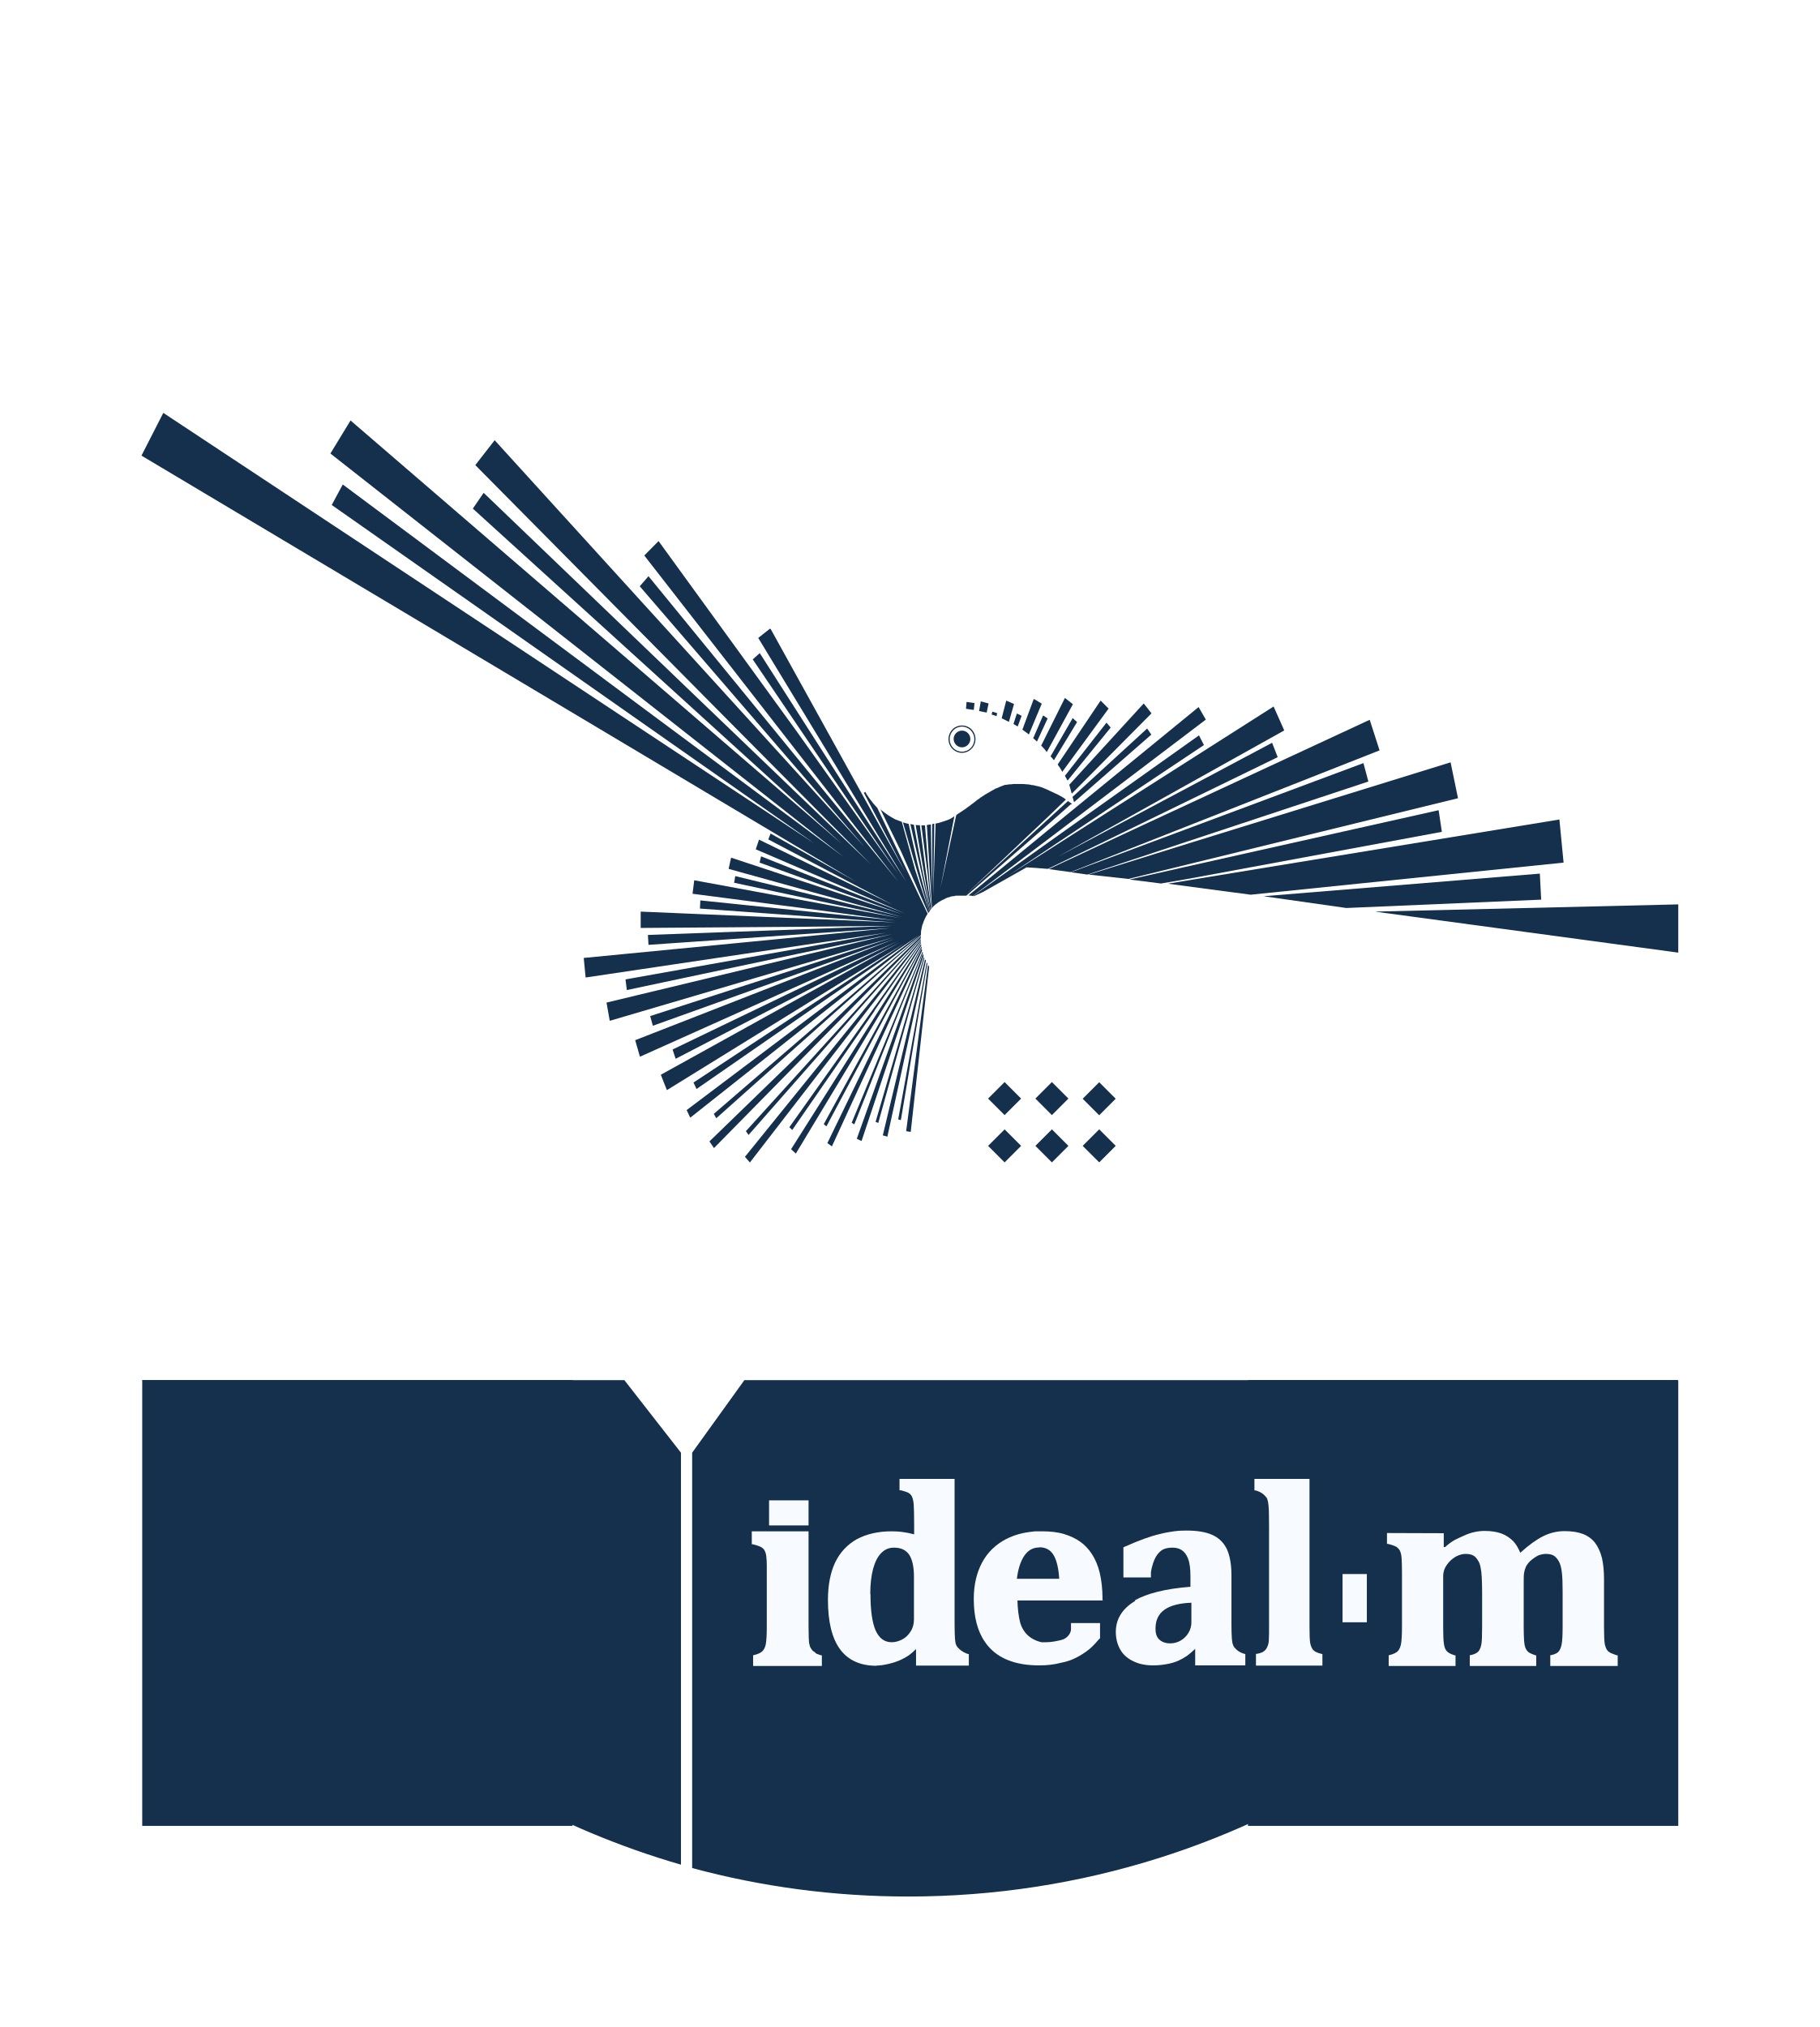
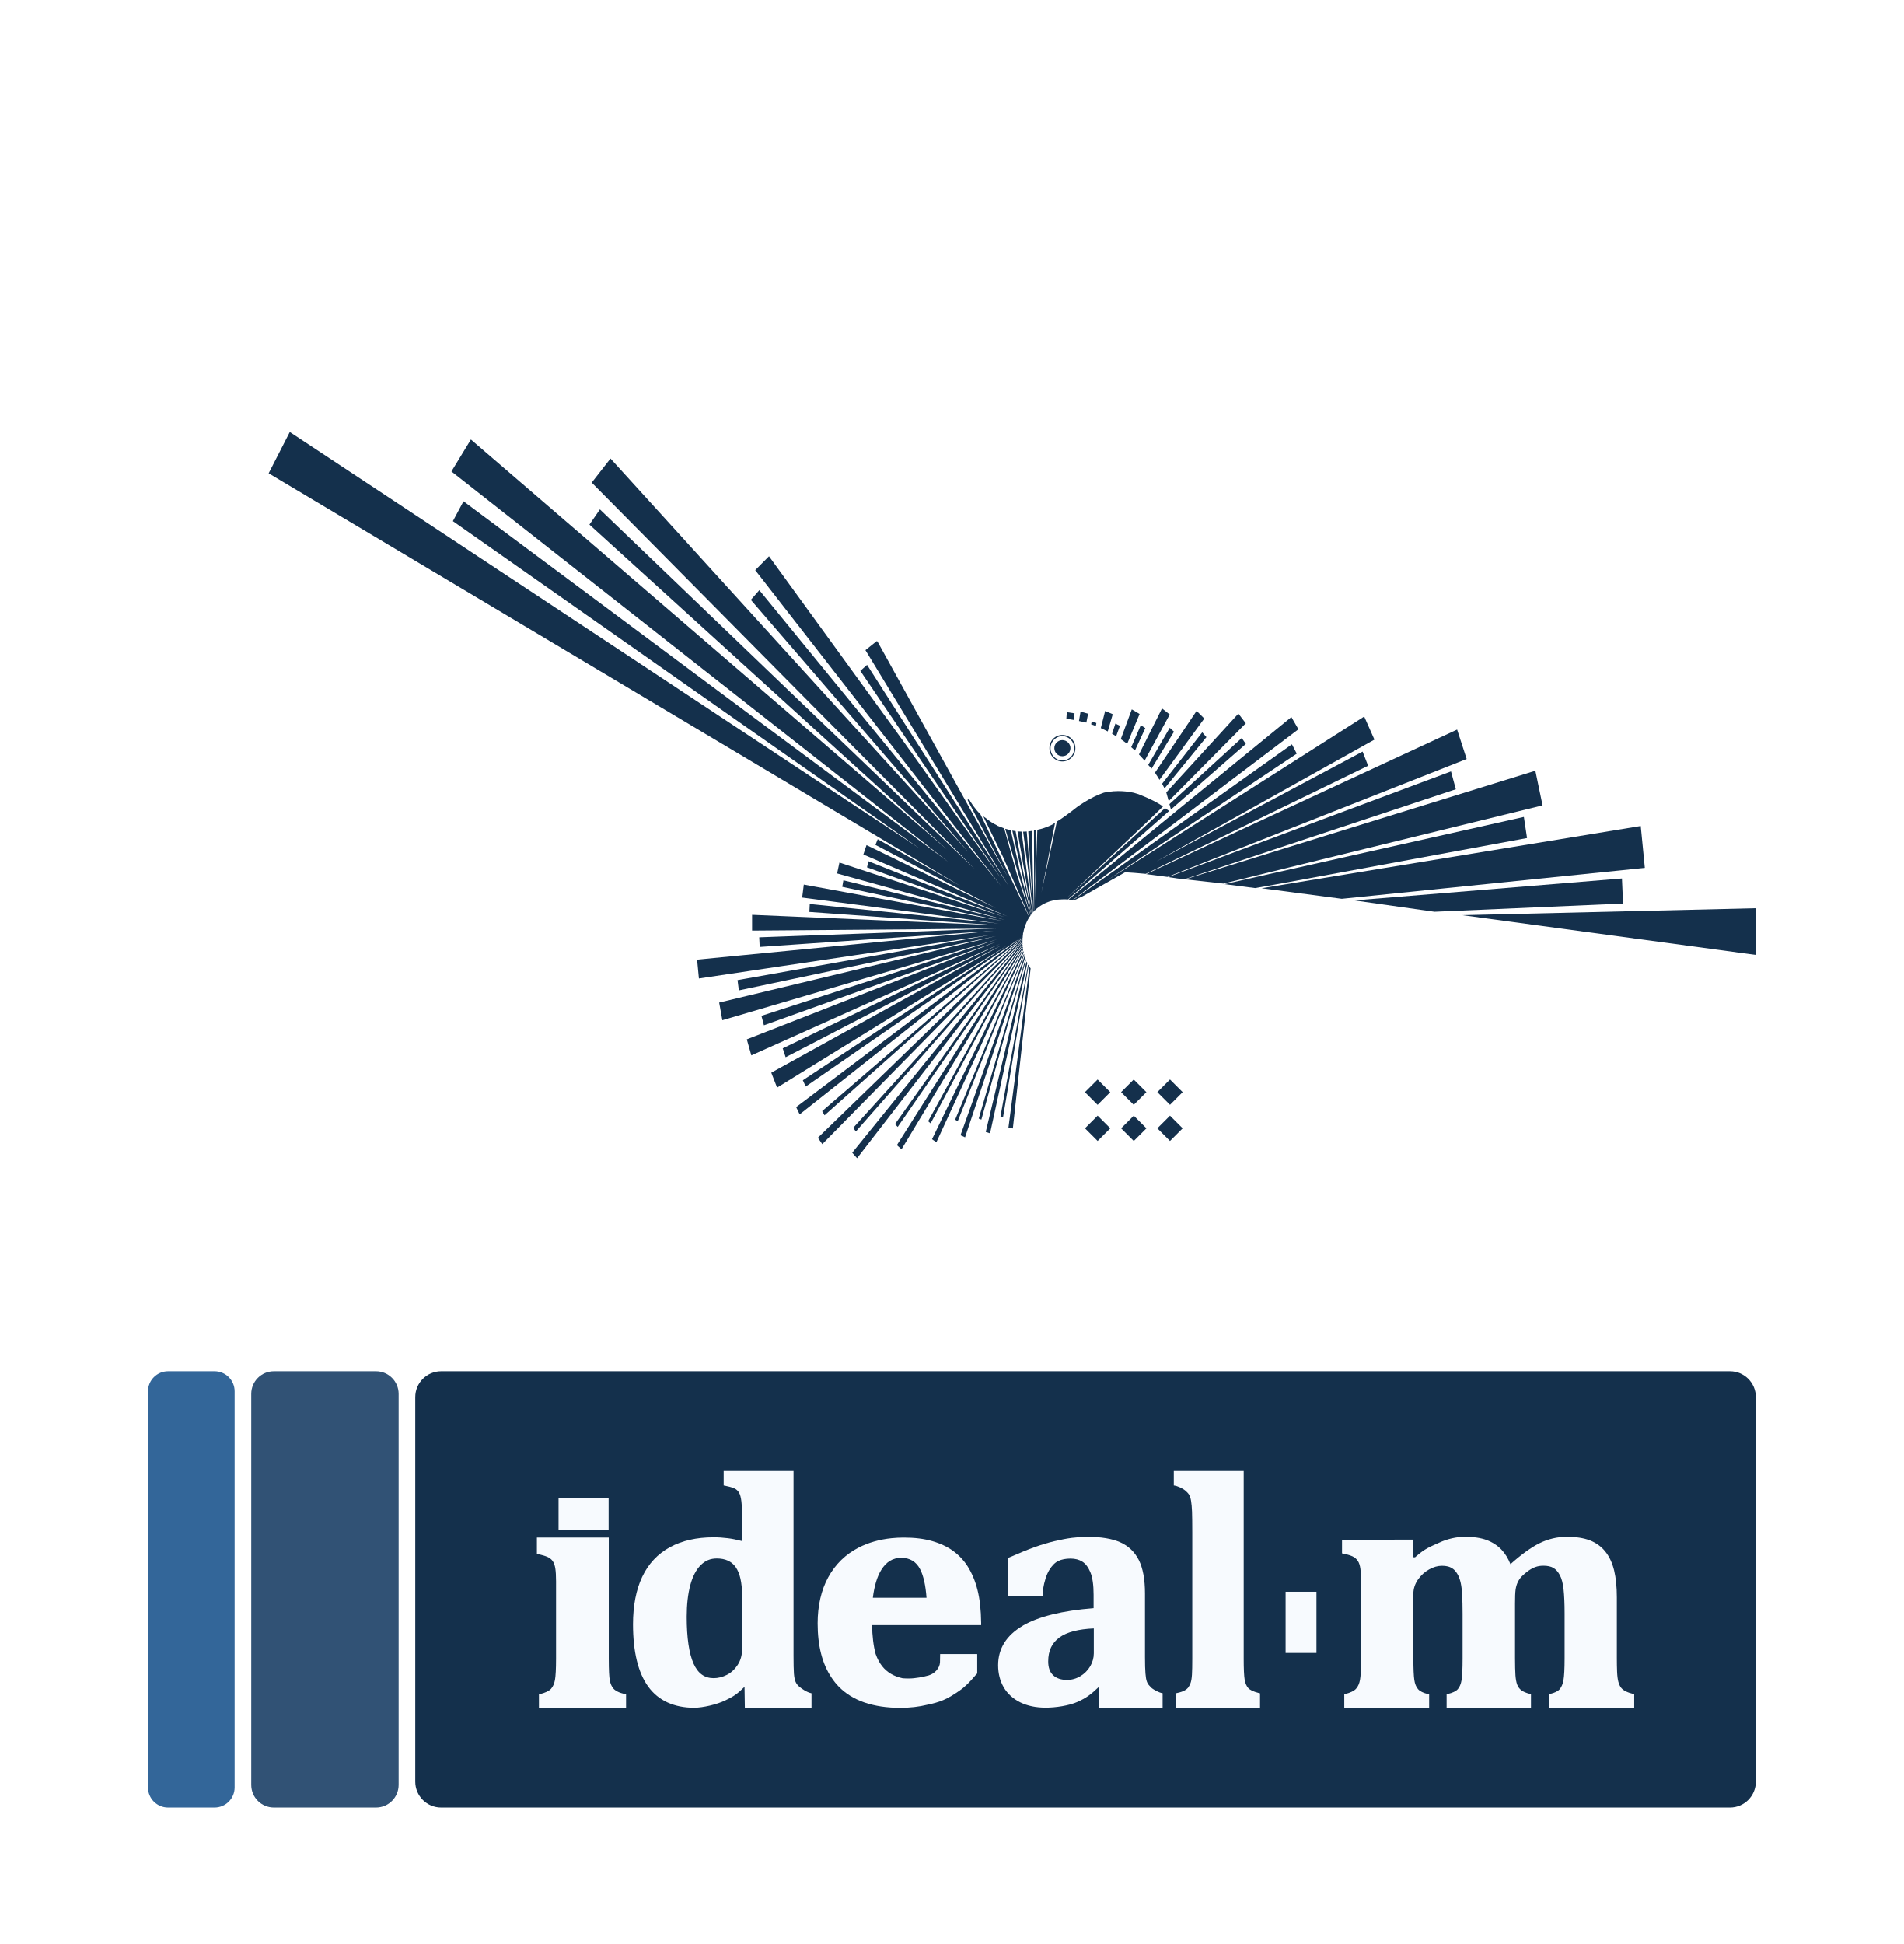
- <svg xmlns="http://www.w3.org/2000/svg" id="Layer_2" data-name="Layer 2" viewBox="4.03 25.26 95.83 106.73">
+ <svg xmlns="http://www.w3.org/2000/svg" id="Layer_2" data-name="Layer 2" viewBox="-41.50 -121.11 533.85 545.01">
  <g id="Layer_1-2" data-name="Layer 1">
+     <rect x="74.94" y="263.32" width="375.91" height="122.33" rx="7.26" ry="7.26" fill="#14304c" />
    <g>
-       <rect x="69.75" y="97.93" width="22.66" height="23.47" fill="#14304c" />
+       <path d="M259.6,80.72l.21-1.85-2.16-.33-.14,1.87c.69.08,1.39.19,2.07.31h.01Z" fill="#14304c" />
+       <polygon points="263.61 78.97 261.49 78.39 261.05 81.02 263.12 81.47 263.61 78.97" fill="#14304c" />
+       <polygon points="270.52 79.12 268.39 78.2 267.17 83.01 269.12 83.95 270.52 79.12" fill="#14304c" />
+       <path d="M274.57,87.43l3.48-8.38-2.19-1.29-3.09,8.36c.61.42,1.21.85,1.78,1.3h.01Z" fill="#14304c" />
+       <path d="M279.45,92.15h.01s7.04-12.95,7.04-12.95l-2.17-1.71-6.46,12.93c.54.56,1.07,1.14,1.57,1.73Z" fill="#14304c" />
+       <path d="M282.87,96.31c.25.39.5.76.74,1.21v.02s12.58-17.21,12.58-17.21l-2.15-2.15-11.68,17.34c.18.29.34.54.5.79Z" fill="#14304c" />
+       <polygon points="286.21 103.48 307.83 81.67 305.75 78.95 285.53 101.06 286.21 103.48" fill="#14304c" />
+       <polygon points="418.57 110.47 333.56 124.41 312.26 127.92 334.74 130.88 419.72 122.21 418.57 110.47" fill="#14304c" />
+       <polygon points="265.93 81.58 264.62 81.19 264.46 81.95 265.79 82.42 265.93 81.58" fill="#14304c" />
+       <path d="M271.47,85.28h.01s1.06-2.91,1.06-2.91l-1.28-.62-.93,2.86c.35.2.73.42,1.14.68Z" fill="#14304c" />
+       <path d="M276.74,89.29h.01s2.9-6.26,2.9-6.26l-1.26-.83-2.69,6.17c.38.32.72.63,1.04.92Z" fill="#14304c" />
+       <path d="M280.47,93.36s.18.19.33.36l.07.08c.2.23.43.47.53.58h.01s6.28-10.35,6.28-10.35l-1.19-1.1-6.04,10.43Z" fill="#14304c" />
+       <polygon points="284.36 98.62 285.04 99.93 296.79 85.55 295.61 84.2 284.36 98.62" fill="#14304c" />
+       <path d="M286.41,104.34c.08.24.14.48.2.69.07.26.14.53.23.79v.02s21-18.37,21-18.37l-1.15-1.67-20.28,18.54Z" fill="#14304c" />
+       <path d="M322.58,83.34l-1.97-3.42-36.1,29.51-26.39,21.64c.39.03.78.08,1.19.14h0s26.34-19.88,26.34-19.88l36.93-27.98Z" fill="#14304c" />
+       <path d="M247.18,135.98c.1-.15.2-.3.3-.45l-3.9-11.69h.04s-.04-.09-.04-.09l-3.49-12.62c-.5-.17-.98-.36-1.56-.59l-.37-.15-.02-.06c-1.23-.59-2.36-1.33-3.34-2.17-.1-.06-.19-.13-.27-.18l-.04-.03c-.1-.07-.19-.13-.28-.19h0s5.56,11.41,5.56,11.41l7.4,16.8Z" fill="#14304c" />
+       <path d="M342.13,93.6l-1.55-3.99-58.03,30.89,61.35-34.25-2.87-6.48-46.29,29.49-25.79,16.44,16.44-11,36.73-24.51-1.36-2.62-36.13,25.69-25.19,17.94s.09.01.14.02c.06,0,.12.02.17.03h0s2.36-1.09,2.36-1.09l11.87-6.72,2.51.16,3.27.28,15.56-7.54,46.82-22.76Z" fill="#14304c" />
+       <path d="M223.67,160.5l-34.63,29.89.67,1.17,55.54-49.48s0-.07,0-.1c0-.02,0-.05,0-.08v-.05l-21.57,18.66Z" fill="#14304c" />
+       <path d="M245.22,142.6v-.04c0-.11,0-.24,0-.38v-.03s-21.76,21.15-21.76,21.15l-35.62,34.55,1.24,1.8,34.94-35.54,21.21-21.52Z" fill="#14304c" />
+       <polygon points="369.76 91.69 367.08 83.43 307.68 110.98 279.94 123.93 279.95 123.93 279.88 123.96 285.86 124.74 309.18 115.57 369.76 91.69" fill="#14304c" />
+       <polygon points="391.04 104.69 389.02 94.98 318.72 116.74 290.8 125.42 301.56 126.61 319.86 122.11 391.04 104.69" fill="#14304c" />
+       <polygon points="386.69 113.85 385.8 107.93 317.16 123.32 301.86 126.77 310.45 127.87 317.63 126.6 386.69 113.85" fill="#14304c" />
+       <path d="M227.39,162.38l-29.64,32.69.74,1.03,46.72-53.12c0-.05,0-.11,0-.16,0-.03,0-.06,0-.1v-.03s-17.81,19.68-17.81,19.68Z" fill="#14304c" />
+       <polygon points="365.37 95.17 306.9 116.98 286.1 124.77 286.11 124.77 286.05 124.79 290.45 125.45 366.72 100.17 365.37 95.17" fill="#14304c" />
+       <path d="M245.26,141.77c0-.07.02-.14.02-.2,0-.02,0-.04,0-.06v-.08s.01-.08.01-.08v-.1s.02,0,.02,0l.02-.15c.02-.15.04-.31.04-.47v-.18s.06-.03.06-.03c0-.02.06-.28.06-.28.02-.1.04-.2.06-.3l.02-.11c.02-.08.04-.16.06-.24l.07-.23s.1-.32.1-.33c.33-1.05.77-2.02,1.33-2.91l-13.65-28.72c-.3-.31-.64-.69-.98-1.09-.08-.09-.15-.18-.22-.27-.88-1.07-1.63-2.17-2.06-3.01l-.42.22,11.28,21.61-14.32-25.84-22.2-40.17-.2-.14-3.19,2.54,40.23,66.26-16.07-25.08-23.7-37.05-1.89,1.68,24.55,36.25,14.94,21.99-27.39-38.44-37.71-51.93-3.86,3.9,68.89,88.49-28.86-35.34-38.88-47.54-2.38,2.72,39.92,46.29,21.14,24.5-40.79-44.84L129.69,7.44l-5.27,6.75,61.96,62.57,45.45,45.79L126.72,21.7l-2.94,4.26,100.21,91.07-54.24-46.74L90.54,2.1l-5.46,8.96,81.62,64.15,57.65,45.3-55.69-41.37L88.47,19.42l-2.98,5.57,81.49,57.2,49.51,34.68-76.4-50.54L39.76,0l-5.93,11.58,167.07,99.67,26.86,16-23.15-13.07-.63,1.59,33.79,17.73-36.29-17.67-.89,2.63,24.58,10.55,15.82,6.78-14.99-5.91-23.98-9.53-.41,1.71,24.13,8.71,14.45,5.25-17.88-5.94-28.43-9.36-.65,3.05,47.06,13.02-17.34-4.28-27.96-6.82-.32,1.83,28.11,6.02,16.87,3.58-21.64-3.96-34.12-6.27-.46,3.64,34.37,4.5,20.74,2.78-19.49-2.03-33.49-3.45-.11,2.23,33.52,2.4,19.66,1.36-69.24-2.95v4.42s42.72-.33,42.72-.33l25.74-.27-24.31.94-42.15,1.54.13,2.7,65.64-4.52-30.61,2.96-52.58,5.12.51,5.28,81.71-12.18-24.39,4.36-46.49,8.28.37,2.88,46.26-9.77,25.86-5.44-27.63,6.62-50.01,12,.89,4.95,49.58-14.57,27.43-8.07-22.8,7.41-43.25,14,.7,2.65,42.82-15.35,22.82-8.24-24.36,9.53-46.08,18,1.27,4.5,69.78-31.28-20.69,9.93-40.29,19.37.82,2.5,39.87-20.67,20.93-10.87-64.83,35.87,1.63,4.18,41.73-25.76,22.71-14.03-19.81,13.04-37.41,24.69.81,1.76,37.04-25.62,23.44-16.19-24.3,18.27-38.87,29.3.99,2.04,38.41-30.4,24.12-19.12Z" fill="#14304c" />
+       <path d="M245.22,143.42c0-.09,0-.19-.03-.3l-17.73,21.86-29.99,37.07,1.36,1.54,46.41-60.04v-.13Z" fill="#14304c" />
+       <path d="M244.35,122.57h.04s0-.04,0-.04l-.02.02-2.44-10.9c-.55-.12-1.1-.27-1.56-.4h0l3.37,11.56,3.75,12.71c.06-.08.12-.17.18-.25l-3.28-12.53-.04-.17Z" fill="#14304c" />
+       <path d="M247.18,149.96l-1.78,13.54-4.13,31.56,1.24.19,3.48-31.65,1.5-13.22c-.07-.1-.14-.2-.22-.33l-.08-.09Z" fill="#14304c" />
+       <path d="M246.58,148.86l-.07-.14c-.05-.09-.09-.18-.16-.27l-3.68,15.18-7.76,32.6,1.21.38,7.18-32.83,3.28-14.92Z" fill="#14304c" />
+       <path d="M246.95,149.55s-.04-.07-.06-.1c-.03-.04-.05-.09-.11-.13l-2.38,12.97-5.36,29.61.72.19,4.99-29.73,2.19-12.82Z" fill="#14304c" />
+       <path d="M247.91,111.83c-.36.06-.73.11-1.08.16l1.39,22.6c.07-.08.14-.16.22-.24l-.32-9.96-.21-12.56Z" fill="#14304c" />
+       <path d="M286.32,106.24l-1.16-.78-27.83,25.47,22.73-21.52,4.54-4.39c-.18-.14-.33-.25-.48-.36-.35-.24-.74-.48-1.22-.74-.01,0-.03-.02-.05-.03l-.03-.02c-.22-.12-.43-.23-.65-.35-.11-.06-.22-.11-.34-.17-.32-.16-.6-.3-.87-.42l-.19-.09h0s0,0,0,0c-.36-.17-.72-.33-1.09-.49l-1.84-.76h0s-.1-.04-.1-.04c-.27-.08-.57-.18-.9-.27l-.22-.07h0s-.15-.05-.15-.05c-.33-.07-.6-.12-.84-.16l-.25-.05c-.37-.06-.72-.11-1.07-.14l-.26-.03c-.61-.06-1.24-.09-1.88-.09h-.16s-.13,0-.13,0c-.33,0-.64.02-.98.04h-.23s-.07.02-.07.02c-.35.03-.72.07-1.12.13l-.24.03h-.08c-.37.07-.67.12-.96.18l-.1.02-.08.02-.28.1c-.69.25-1.4.54-2.09.87l-.16.07-.24.12c-.32.16-.66.33-1.04.54l-.22.12-.18.1c-.33.19-.67.38-1,.59l-.18.11-.23.14c-.3.19-.59.37-.87.56l-.21.14-.2.14c-.22.15-.44.3-.65.45-.48.39-.94.74-1.38,1.08-.33.25-.65.49-.98.73,0,0-.69.51-.82.6l-.3.21c-.25.18-.5.36-.76.54-.5.34-.93.62-1.35.87l-.04.18h-.03s-4.28,19.74-4.28,19.74l3.84-19.64c-.19.18-.41.35-.7.52l-.16.09c-.14.08-.29.15-.49.24-.18.08-.35.15-.52.22-.19.08-.37.15-.55.22-.2.08-.4.15-.6.22-.2.07-.4.13-.59.19-.12.04-.24.07-.36.1-.33.09-.63.16-.96.23-.02,0-.04,0-.07.02l-.68,20.02.31-19.96-.23.06c-.11.03-.22.05-.34.08l.05,22.57c.49-.5,1.04-.96,1.65-1.38l.14-.09c.33-.22.7-.43,1.09-.63l.1-.05c.23-.11.48-.21.66-.29h.02s.12-.05.12-.05l.04-.02.51-.19.21-.06c.22-.07.44-.12.64-.17l.1-.03.05-.02.07-.02c.07-.02.14-.03.21-.04l.39-.07c.22-.04.44-.07.66-.1.02,0,.04,0,.06,0h.05s.03-.01.03-.01h.09c.06-.01.12-.02.18-.02h.25s.37-.03.37-.03c.19-.01.38-.02.58-.02.03,0,.06,0,.1,0,.02,0,.05,0,.07,0,.03,0,.06,0,.09,0,.03,0,.06,0,.09,0,.02,0,.04,0,.08,0,.02,0,.04,0,.07,0,.19,0,.37.01.56.03h.16s20.37-17.75,20.37-17.75l8-7.05Z" fill="#14304c" />
+       <path d="M244.96,112.05c-.34,0-.67-.03-1.04-.06h-.1s4.01,23.07,4.01,23.07c.06-.08.12-.16.19-.23l.04-.04-1.6-11.12-1.5-11.62Z" fill="#14304c" />
+       <path d="M245.63,112.06h-.24s1.71,13.06,1.71,13.06l1,9.62s.08-.09.1-.12l-1.8-22.61c-.26.02-.51.03-.76.04Z" fill="#14304c" />
+       <path d="M243.27,111.89c-.12-.02-.24-.04-.35-.05h-.06c-.17-.04-.34-.06-.51-.09l2.96,12.91,2.38,10.58c.04-.06.09-.12.14-.18l-2.17-10.5-2.38-12.67Z" fill="#14304c" />
+       <path d="M245.39,145.2s-.01-.1-.02-.15c0-.04,0-.08-.04-.12l-9.4,16.98-17.18,31.31.7.6,16.88-31.66,9.06-16.96Z" fill="#14304c" />
+       <path d="M245.54,145.94v-.03c-.04-.13-.07-.26-.11-.4l-8.93,18.39-16.66,34.37,1.23.85,16.04-34.86,8.44-18.32Z" fill="#14304c" />
+       <path d="M246.16,148.2l.04-.15-.02-.04c-.04-.09-.07-.17-.13-.26l-4.27,14.49-8.84,30.24.74.29,8.45-30.38,4.02-14.19Z" fill="#14304c" />
+       <path d="M232.56,162.47l12.69-18.4c0-.05,0-.11,0-.19,0-.04,0-.09-.03-.15l-13.07,18.36-22.69,31.94.76.79,22.35-32.35Z" fill="#14304c" />
+       <path d="M245.32,144.66v-.12c-.03-.09-.04-.18-.07-.27l-12.73,20.04-22.53,35.61,1.3,1.17,21.81-36.2,12.22-20.23Z" fill="#14304c" />
+       <path d="M245.71,146.6s-.03-.09-.03-.11c-.02-.05-.03-.1-.07-.15l-6.57,15.76-12.71,30.69.72.44,12.34-30.98,6.32-15.65Z" fill="#14304c" />
+       <path d="M245.95,147.4c-.03-.08-.05-.15-.08-.24l-.02-.06-.07-.15-5.97,16.71-11.98,33.49,1.28.59,11.28-33.79,5.54-16.55Z" fill="#14304c" />
+       <polygon points="413.3 125.18 338.25 131.33 360.73 134.51 413.61 132.21 413.3 125.18" fill="#14304c" />
+       <polygon points="450.85 133.52 368.55 135.47 450.86 146.61 450.85 133.52" fill="#14304c" />
+       <path d="M256.4,92.38c1.98,0,3.64-1.63,3.64-3.72s-1.59-3.72-3.64-3.72-3.64,1.63-3.64,3.72,1.63,3.72,3.64,3.72ZM256.4,85.28c1.83,0,3.33,1.52,3.33,3.41s-1.48,3.41-3.33,3.41-3.33-1.52-3.33-3.41,1.48-3.41,3.33-3.41Z" fill="#14304c" />
+       <path d="M256.4,90.91c1.24,0,2.26-1.02,2.26-2.26s-1.02-2.26-2.26-2.26-2.26,1.02-2.26,2.26,1.02,2.26,2.26,2.26Z" fill="#14304c" />
+     </g>
+     <g>
+       <rect x="318.99" y="325.14" width="8.65" height="17.15" fill="#f7fafe" />
+       <path d="M334.81,310.56v3.82l.3.06c1.49.3,2.53.65,3.12,1.04.56.38.99.87,1.27,1.48.29.62.47,1.48.54,2.53.07,1.09.12,2.8.12,5.1v19.21c0,2.92-.11,4.97-.31,6.05-.19,1.04-.56,1.88-1.11,2.48-.54.6-1.55,1.09-3.02,1.48l-.28.08v3.77h23.8v-3.77l-.29-.06c-1.36-.32-2.31-.79-2.83-1.4-.53-.61-.88-1.47-1.04-2.57-.17-1.15-.26-3.19-.26-6.1v-18.1c0-1.37.43-2.68,1.25-3.89.84-1.22,1.9-2.19,3.14-2.88,1.23-.68,2.43-1.03,3.55-1.03.85,0,1.56.11,2.11.3.54.2,1.02.48,1.41.86.39.38.75.87,1.07,1.48.32.62.57,1.36.75,2.2.19.85.32,1.99.4,3.37.07,1.42.12,3.17.12,5.2v12.53c0,2.95-.1,5.02-.29,6.13-.18,1.06-.53,1.9-1.04,2.5-.51.59-1.47,1.05-2.86,1.37l-.29.06v3.77h23.65v-3.77l-.28-.08c-1.13-.3-1.97-.65-2.48-1.07-.5-.41-.88-.92-1.11-1.55-.24-.64-.4-1.52-.48-2.6-.07-1.11-.12-2.73-.12-4.84v-15.25c0-1.81.05-3.13.16-3.92.11-.77.31-1.47.6-2.08.29-.61.67-1.17,1.16-1.67.49-.5,1.1-1.02,1.8-1.52.68-.48,1.37-.86,2.05-1.09.67-.24,1.4-.35,2.19-.35,1.15,0,2.08.2,2.78.6.69.4,1.3,1.07,1.81,2.01.52.94.87,2.29,1.06,3.99.19,1.73.29,4.01.29,6.82v12.53c0,2.92-.11,4.98-.31,6.11-.19,1.08-.55,1.93-1.04,2.53-.49.59-1.42,1.05-2.79,1.37l-.29.06v3.77h23.95v-3.77l-.29-.08c-.83-.2-1.55-.46-2.14-.76-.55-.28-.99-.63-1.29-1.03-.31-.41-.55-.96-.73-1.62-.18-.69-.3-1.62-.35-2.79-.05-1.19-.07-2.48-.07-3.83v-17.07c0-2.88-.26-5.41-.75-7.48-.51-2.1-1.33-3.89-2.46-5.3-1.13-1.42-2.58-2.48-4.32-3.16-1.72-.67-3.9-1.01-6.52-1.01s-5.22.61-7.65,1.81c-2.31,1.15-5.05,3.12-8.13,5.87-.66-1.65-1.51-3.02-2.53-4.09-1.13-1.17-2.51-2.07-4.13-2.68-1.61-.6-3.64-.91-6.05-.91s-4.96.56-7.33,1.67c-2.32,1.08-3.82,1.48-6.71,4.08h-.5l.03-4.96" fill="#f7fafe" />
      <g>
-         <path d="M55.31,62.64l.04-.36-.42-.06-.03.36c.13.02.27.04.4.06h0Z" fill="#14304c" />
-         <polygon points="56.09 62.3 55.68 62.19 55.59 62.7 55.99 62.78 56.09 62.3" fill="#14304c" />
-         <polygon points="57.43 62.33 57.02 62.15 56.78 63.08 57.16 63.27 57.43 62.33" fill="#14304c" />
-         <path d="M58.21,63.94l.68-1.63-.42-.25-.6,1.62c.12.08.23.17.34.25h0Z" fill="#14304c" />
-         <path d="M59.16,64.85h0s1.37-2.51,1.37-2.51l-.42-.33-1.25,2.51c.11.11.21.22.3.34Z" fill="#14304c" />
-         <path d="M59.83,65.66c.05.08.1.15.14.24h0s2.44-3.33,2.44-3.33l-.42-.42-2.26,3.36c.03.06.07.11.1.15Z" fill="#14304c" />
-         <polygon points="60.47 67.05 64.67 62.82 64.26 62.3 60.34 66.58 60.47 67.05" fill="#14304c" />
-         <polygon points="86.15 68.41 69.66 71.11 65.53 71.79 69.89 72.37 86.37 70.68 86.15 68.41" fill="#14304c" />
-         <polygon points="56.54 62.81 56.29 62.73 56.25 62.88 56.51 62.97 56.54 62.81" fill="#14304c" />
-         <path d="M57.62,63.52h0s.21-.57.21-.57l-.25-.12-.18.55c.07.04.14.08.22.13Z" fill="#14304c" />
-         <path d="M58.64,64.3h0s.56-1.21.56-1.21l-.24-.16-.52,1.2c.07.06.14.12.2.18Z" fill="#14304c" />
-         <path d="M59.36,65.09s.03.04.06.07h.01c.04.06.08.11.1.13h0s1.22-2.01,1.22-2.01l-.23-.21-1.17,2.02Z" fill="#14304c" />
-         <polygon points="60.11 66.11 60.25 66.36 62.52 63.57 62.3 63.31 60.11 66.11" fill="#14304c" />
-         <path d="M60.51,67.22s.03.09.04.13c.01.05.03.1.04.15h0s4.07-3.56,4.07-3.56l-.22-.32-3.93,3.6Z" fill="#14304c" />
-         <path d="M67.53,63.15l-.38-.66-7,5.72-5.12,4.2c.08,0,.15.01.23.03h0s5.11-3.86,5.11-3.86l7.16-5.43Z" fill="#14304c" />
-         <path d="M52.9,73.36s.04-.06.06-.09l-.76-2.27h0s0-.02,0-.02l-.68-2.45c-.1-.03-.19-.07-.3-.11l-.07-.03h0c-.24-.13-.46-.27-.65-.43-.02-.01-.04-.02-.05-.04h0s-.04-.03-.05-.04h0s1.08,2.21,1.08,2.21l1.44,3.26Z" fill="#14304c" />
-         <path d="M71.32,65.14l-.3-.77-11.26,5.99,11.9-6.64-.56-1.26-8.98,5.72-5,3.19,3.19-2.13,7.12-4.75-.26-.51-7.01,4.98-4.89,3.48s.02,0,.03,0c.01,0,.02,0,.03,0h0s.46-.21.46-.21l2.3-1.3.49.03.63.05,3.02-1.46,9.08-4.42Z" fill="#14304c" />
-         <path d="M48.34,78.11l-6.72,5.8.13.23,10.77-9.6s0-.01,0-.02c0,0,0,0,0-.02h0s-4.18,3.61-4.18,3.61Z" fill="#14304c" />
-         <path d="M52.52,74.64h0s0-.05,0-.08h0s-4.22,4.1-4.22,4.1l-6.91,6.7.24.35,6.78-6.89,4.11-4.17Z" fill="#14304c" />
-         <polygon points="76.68 64.77 76.16 63.16 64.64 68.51 59.26 71.02 59.26 71.02 59.24 71.02 60.41 71.18 64.93 69.4 76.68 64.77" fill="#14304c" />
-         <polygon points="80.81 67.29 80.42 65.4 66.78 69.62 61.36 71.31 63.45 71.54 67 70.67 80.81 67.29" fill="#14304c" />
-         <polygon points="79.96 69.06 79.79 67.92 66.48 70.9 63.51 71.57 65.17 71.78 66.57 71.54 79.96 69.06" fill="#14304c" />
-         <path d="M49.06,78.48l-5.75,6.34.14.2,9.06-10.3s0-.02,0-.03c0,0,0-.01,0-.02h0s-3.45,3.81-3.45,3.81Z" fill="#14304c" />
-         <polygon points="75.83 65.44 64.49 69.67 60.45 71.18 60.45 71.18 60.44 71.19 61.3 71.31 76.09 66.41 75.83 65.44" fill="#14304c" />
-         <path d="M52.53,74.48s0-.03,0-.04c0,0,0,0,0-.01h0v-.05s0,0,0,0v-.03s.01-.06.01-.09v-.04s.01,0,.01,0c0,0,.01-.05.01-.05,0-.02,0-.04.01-.06v-.02s.01-.03.02-.05v-.05s.03-.06.03-.06c.06-.2.15-.39.26-.56l-2.65-5.57c-.06-.06-.12-.13-.19-.21-.01-.02-.03-.03-.04-.05-.17-.21-.32-.42-.4-.58l-.08.04,2.19,4.19-2.78-5.01-4.31-7.79-.04-.03-.62.49,7.8,12.85-3.12-4.86-4.6-7.19-.37.33,4.76,7.03,2.9,4.27-5.31-7.46-7.31-10.07-.75.76,13.36,17.16-5.6-6.85-7.54-9.22-.46.53,7.74,8.98,4.1,4.75-7.91-8.7-11.57-12.72-1.02,1.31,12.02,12.14,8.81,8.88-20.39-19.56-.57.83,19.44,17.66-10.52-9.07-15.36-13.23-1.06,1.74,15.83,12.44,11.18,8.79-10.8-8.02-15.56-11.58-.58,1.08,15.81,11.09,9.6,6.73-14.82-9.8-19.46-12.87-1.15,2.25,32.41,19.33,5.21,3.1-4.49-2.53-.12.31,6.55,3.44-7.04-3.43-.17.51,4.77,2.05,3.07,1.32-2.91-1.15-4.65-1.85-.08.33,4.68,1.69,2.8,1.02-3.47-1.15-5.51-1.82-.13.59,9.13,2.53-3.36-.83-5.42-1.32-.06.35,5.45,1.17,3.27.69-4.2-.77-6.62-1.22-.09.71,6.67.87,4.02.54-3.78-.39-6.5-.67-.02.43,6.5.47,3.81.26-13.43-.57v.86s8.29-.06,8.29-.06l4.99-.05-4.72.18-8.18.3.03.52,12.73-.88-5.94.58-10.2.99.1,1.03,15.85-2.36-4.73.85-9.02,1.61.07.56,8.97-1.9,5.02-1.05-5.36,1.28-9.7,2.33.17.96,9.62-2.83,5.32-1.57-4.42,1.44-8.39,2.71.14.51,8.31-2.98,4.43-1.6-4.73,1.85-8.94,3.49.25.87,13.54-6.07-4.01,1.93-7.81,3.76.16.49,7.73-4.01,4.06-2.11-12.57,6.96.32.81,8.09-5,4.41-2.72-3.84,2.53-7.26,4.79.16.34,7.18-4.97,4.55-3.14-4.71,3.54-7.54,5.68.19.4,7.45-5.9,4.68-3.71Z" fill="#14304c" />
-         <path d="M52.52,74.8s0-.04,0-.06l-3.44,4.24-5.82,7.19.26.3,9-11.65v-.02Z" fill="#14304c" />
-         <path d="M52.35,70.75h0s0,0,0,0h0s-.47-2.11-.47-2.11c-.11-.02-.21-.05-.3-.08h0l.65,2.24.73,2.47s.02-.03.04-.05l-.64-2.43v-.03Z" fill="#14304c" />
-         <path d="M52.9,76.07l-.35,2.63-.8,6.12.24.04.68-6.14.29-2.56s-.03-.04-.04-.06l-.02-.02Z" fill="#14304c" />
-         <path d="M52.79,75.86v-.03s-.03-.04-.05-.05l-.71,2.94-1.51,6.32.24.07,1.39-6.37.64-2.89Z" fill="#14304c" />
-         <path d="M52.86,75.99s0-.01-.01-.02c0,0-.01-.02-.02-.03l-.46,2.52-1.04,5.74.14.04.97-5.77.43-2.49Z" fill="#14304c" />
-         <path d="M53.05,68.67c-.07.01-.14.02-.21.03l.27,4.38s.03-.03.04-.05l-.06-1.93-.04-2.44Z" fill="#14304c" />
-         <path d="M60.49,67.59l-.22-.15-5.4,4.94,4.41-4.17.88-.85s-.06-.05-.09-.07c-.07-.05-.14-.09-.24-.14,0,0,0,0,0,0h0s-.08-.05-.13-.07c-.02-.01-.04-.02-.07-.03-.06-.03-.12-.06-.17-.08l-.04-.02h0s0,0,0,0c-.07-.03-.14-.06-.21-.1l-.36-.15h0s-.02,0-.02,0c-.05-.02-.11-.03-.17-.05h-.04s0-.01,0-.01h-.03c-.06-.02-.12-.03-.16-.04h-.05c-.07-.02-.14-.03-.21-.04h-.05c-.12-.02-.24-.02-.36-.02h-.03s-.03,0-.03,0c-.06,0-.13,0-.19,0h-.04s-.01,0-.01,0c-.07,0-.14.01-.22.02h-.05s-.02,0-.02,0c-.07.01-.13.02-.19.03h-.02s-.02,0-.02,0l-.05.02c-.13.05-.27.1-.41.17h-.03s-.05.04-.05.04c-.06.03-.13.06-.2.11l-.04.02-.03.02c-.06.04-.13.07-.19.11l-.04.02-.04.03c-.06.04-.11.07-.17.11l-.04.03-.04.03s-.08.06-.13.09c-.09.08-.18.14-.27.21-.06.05-.13.1-.19.14,0,0-.13.1-.16.12l-.06.04s-.1.07-.15.1c-.1.07-.18.12-.26.17v.04s-.01,0-.01,0l-.83,3.83.74-3.81s-.08.07-.14.1l-.03.02s-.06.03-.1.05c-.03.02-.07.03-.1.04-.04.01-.07.03-.11.04-.04.01-.08.03-.12.04-.04.01-.08.02-.12.04-.02,0-.05.01-.07.02-.06.02-.12.03-.19.04,0,0,0,0-.01,0l-.13,3.88.06-3.87h-.04s-.04.02-.07.03v4.38c.1-.1.21-.19.33-.27l.03-.02c.06-.04.14-.08.21-.12h.02s.09-.05.13-.07h0s.02-.01.02-.01h0s.1-.04.1-.04h.04s.09-.04.12-.05h.02s0,0,0,0h.01s.03,0,.04-.01h.07s.08-.03.13-.03c0,0,0,0,.01,0h.01s0,0,0,0h.02s.02,0,.03,0h.05s.07,0,.07,0c.04,0,.07,0,.11,0,0,0,.01,0,.02,0,0,0,0,0,.01,0,0,0,.01,0,.02,0,0,0,.01,0,.02,0,0,0,0,0,.01,0,0,0,0,0,.01,0,.04,0,.07,0,.11,0h.03s3.95-3.44,3.95-3.44l1.55-1.37Z" fill="#14304c" />
-         <path d="M52.47,68.71c-.07,0-.13,0-.2-.01h-.02s.78,4.47.78,4.47c.01-.02.02-.03.04-.05h0s-.31-2.16-.31-2.16l-.29-2.25Z" fill="#14304c" />
-         <path d="M52.6,68.72h-.05s.33,2.53.33,2.53l.19,1.87s.01-.02.02-.02l-.35-4.38s-.1,0-.15,0Z" fill="#14304c" />
-         <path d="M52.15,68.68s-.05,0-.07-.01h-.01s-.07-.01-.1-.02l.57,2.5.46,2.05s.02-.02.03-.03l-.42-2.04-.46-2.46Z" fill="#14304c" />
-         <path d="M52.56,75.14s0-.02,0-.03c0,0,0-.01,0-.02l-1.82,3.29-3.33,6.07.14.12,3.27-6.14,1.76-3.29Z" fill="#14304c" />
-         <path d="M52.58,75.29h0s-.01-.06-.02-.08l-1.73,3.57-3.23,6.67.24.17,3.11-6.76,1.64-3.55Z" fill="#14304c" />
-         <path d="M52.7,75.73v-.03s0,0,0,0c0-.02-.01-.03-.02-.05l-.83,2.81-1.71,5.87.14.06,1.64-5.89.78-2.75Z" fill="#14304c" />
-         <path d="M50.07,78.49l2.46-3.57s0-.02,0-.04c0,0,0-.02,0-.03l-2.53,3.56-4.4,6.2.15.15,4.34-6.28Z" fill="#14304c" />
-         <path d="M52.54,75.04v-.02s0-.03-.01-.05l-2.47,3.89-4.37,6.91.25.23,4.23-7.02,2.37-3.92Z" fill="#14304c" />
-         <path d="M52.62,75.42s0-.02,0-.02c0,0,0-.02-.01-.03l-1.27,3.06-2.46,5.95.14.08,2.39-6.01,1.23-3.04Z" fill="#14304c" />
-         <path d="M52.66,75.57s0-.03-.02-.05h0s-.01-.04-.01-.04l-1.16,3.24-2.32,6.5.25.12,2.19-6.55,1.08-3.21Z" fill="#14304c" />
-         <polygon points="85.12 71.26 70.57 72.45 74.93 73.07 85.19 72.63 85.12 71.26" fill="#14304c" />
-         <polygon points="92.41 72.88 76.44 73.26 92.41 75.42 92.41 72.88" fill="#14304c" />
-         <path d="M54.69,64.9c.38,0,.71-.32.71-.72s-.31-.72-.71-.72-.71.32-.71.72.32.72.71.72ZM54.69,63.52c.35,0,.65.29.65.66s-.29.66-.65.66-.65-.29-.65-.66.29-.66.65-.66Z" fill="#14304c" />
-         <path d="M54.69,64.61c.24,0,.44-.2.44-.44s-.2-.44-.44-.44-.44.2-.44.44.2.44.44.44Z" fill="#14304c" />
+         <path d="M131.67,353.13c-.5-.26-.89-.53-1.15-.84-.27-.32-.48-.65-.64-1.02-.16-.37-.29-.8-.39-1.29s-.16-1.21-.21-2.13c-.05-.95-.08-2.29-.08-4.01v-33.9h-20.15v4.61l.3.05c1.07.21,1.95.47,2.61.75.62.27,1.13.65,1.49,1.15.36.51.62,1.21.76,2.06.14.91.21,2.13.21,3.62v21.67c0,2.91-.11,4.96-.31,6.04-.19,1.04-.57,1.87-1.11,2.47-.55.6-1.59,1.09-3.09,1.48l-.29.08v3.75h24.43v-3.76l-.29-.07c-.87-.21-1.58-.45-2.1-.72Z" fill="#f7fafe" />
+         <rect x="115.12" y="298.96" width="14.04" height="8.92" fill="#f7fafe" />
      </g>
-       <g>
-         <path d="M39.89,123.44v-21.69l-2.98-3.82H11.52c5.02,12.29,15.47,21.78,28.36,25.51Z" fill="#14304c" />
-         <path d="M91.94,97.93h-48.71l-2.75,3.82v21.87c3.63.98,7.44,1.5,11.38,1.5,18.3,0,33.98-11.24,40.5-27.2" fill="#14304c" />
-       </g>
-       <g>
-         <rect x="74.73" y="108.14" width="1.28" height="2.54" fill="#f7fafe" />
-         <path d="M77.07,105.98v.57h.04c.22.05.37.11.46.16.08.06.15.13.19.22.04.09.07.22.08.38.01.16.02.41.02.76v2.85c0,.43-.02.74-.05.9-.03.15-.08.28-.16.37-.08.09-.23.16-.45.22h-.04v.57h3.52v-.56h-.04c-.2-.06-.34-.13-.42-.22-.08-.09-.13-.22-.15-.38-.03-.17-.04-.47-.04-.9v-2.68c0-.2.06-.4.19-.58.12-.18.28-.32.46-.43.18-.1.36-.15.53-.15.13,0,.23.02.31.04.08.03.15.07.21.13.06.06.11.13.16.22.05.09.09.2.11.33.03.13.05.29.06.5.01.21.02.47.02.77v1.86c0,.44-.01.74-.04.91-.03.16-.08.28-.15.37-.08.09-.22.16-.42.2h-.04v.57h3.5v-.56h-.04c-.17-.06-.29-.11-.37-.17-.07-.06-.13-.14-.16-.23-.04-.1-.06-.23-.07-.38-.01-.16-.02-.4-.02-.72v-2.26c0-.27,0-.46.02-.58.02-.11.05-.22.09-.31s.1-.17.17-.25.16-.15.27-.23c.1-.07.2-.13.3-.16.1-.03.21-.05.32-.05.17,0,.31.03.41.09.1.06.19.16.27.3.08.14.13.34.16.59.03.26.04.59.04,1.01v1.86c0,.43-.02.74-.05.9-.03.16-.08.29-.15.38-.07.09-.21.16-.41.2h-.04v.57h3.55v-.56h-.04c-.12-.04-.23-.08-.32-.12-.08-.04-.15-.09-.19-.15-.05-.06-.08-.14-.11-.24-.03-.1-.04-.24-.05-.41,0-.18-.01-.37-.01-.57v-2.53c0-.43-.04-.8-.11-1.11-.08-.31-.2-.58-.36-.79s-.38-.37-.64-.47c-.26-.1-.58-.15-.97-.15s-.77.09-1.13.27c-.34.17-.75.46-1.2.87-.1-.24-.22-.45-.37-.61-.17-.17-.37-.31-.61-.4-.24-.09-.54-.14-.9-.14s-.73.08-1.09.25c-.34.16-.57.22-.99.6h-.07v-.73" fill="#f7fafe" />
-         <g>
-           <path d="M46.98,112.28c-.07-.04-.13-.08-.17-.12-.04-.05-.07-.1-.1-.15s-.04-.12-.06-.19-.02-.18-.03-.32c0-.14-.01-.34-.01-.59v-5.02h-2.99v.68h.04c.16.04.29.08.39.12.09.04.17.1.22.17.05.08.09.18.11.31.02.14.03.32.03.54v3.21c0,.43-.02.73-.05.9-.03.15-.08.28-.17.37-.08.09-.23.16-.46.22h-.04v.57h3.62v-.56h-.04c-.13-.04-.23-.08-.31-.12Z" fill="#f7fafe" />
-           <rect x="44.53" y="104.26" width="2.08" height="1.32" fill="#f7fafe" />
-         </g>
-         <path d="M50.18,112.96c.34,0,.93-.13,1.3-.31.35-.17.47-.25.79-.56v.87h2.78v-.6c-.2-.04-.41-.19-.49-.26-.07-.06-.13-.13-.17-.21-.04-.08-.06-.2-.07-.35-.01-.15-.02-.4-.02-.74v-7.67h-2.9v.6h.07c.27.07.39.12.44.16.07.05.13.12.16.21.04.1.07.24.08.43.01.2.02.54.02,1.02v.5c-.22-.06-.42-.1-.59-.12-.2-.03-.4-.04-.6-.04-.7,0-1.31.14-1.82.41-.5.28-.89.69-1.15,1.23-.25.53-.38,1.2-.38,1.97,0,1.14.21,2.01.63,2.59.42.58,1.07.88,1.92.88ZM49.86,109.18c0-.5.05-.95.15-1.32.1-.36.24-.64.43-.83.19-.19.4-.28.67-.28.36,0,.62.12.79.36.17.25.26.64.26,1.17v2.25c0,.24-.06.46-.18.64-.12.19-.27.33-.45.42-.18.09-.36.14-.54.14-.38,0-.65-.2-.84-.6-.19-.42-.28-1.08-.28-1.94h0Z" fill="#f7fafe" />
-         <path d="M70.72,104.1c.04.06.07.15.09.26.02.12.03.27.04.45,0,.18.01.46.01.85v5.26c0,.28,0,.5-.01.66,0,.15-.03.26-.06.34-.03.08-.06.14-.1.19-.04.05-.09.09-.15.13-.07.04-.17.07-.3.1h-.07v.62h3.5v-.6l-.06-.02c-.21-.05-.36-.12-.43-.21-.07-.08-.12-.2-.15-.34-.03-.16-.04-.45-.04-.87v-7.79h-2.9v.6c.18.02.38.13.46.2.06.05.12.11.16.17Z" fill="#f7fafe" />
-         <path d="M63.82,109.55c-.68.4-1.03.95-1.03,1.64,0,.34.08.65.23.92.15.27.39.48.69.62h0s0,0,0,0c.3.15.65.22,1.05.22s.97-.08,1.33-.25c.34-.16.52-.28.88-.62v.87h2.64v-.6c-.17-.02-.37-.15-.43-.2-.05-.04-.09-.09-.13-.13s-.07-.09-.09-.16c-.03-.07-.05-.18-.06-.34-.01-.16-.02-.39-.02-.68v-2.64c0-.58-.09-1.05-.25-1.39-.17-.34-.43-.59-.78-.74-.34-.15-.79-.22-1.35-.22-.21,0-.43.01-.65.04-.21.03-.46.07-.73.14-.27.06-.55.15-.83.25-.28.1-.63.24-1.05.43l-.05.02v1.59h1.45v-.29c.06-.34.15-.61.26-.8.11-.18.24-.31.37-.38.14-.07.31-.1.5-.1s.36.04.49.13c.13.08.25.23.33.44.09.22.13.53.13.93v.56c-1.3.1-2.29.35-2.94.72ZM66.77,109.66v1.03c0,.19-.05.37-.15.54-.1.17-.24.31-.41.41-.17.1-.36.15-.55.15-.25,0-.44-.07-.58-.2-.14-.13-.2-.32-.2-.57,0-.44.15-.77.47-1h0c.31-.22.79-.35,1.43-.37Z" fill="#f7fafe" />
-         <path d="M62.09,109.52v-.09c0-.53-.06-.99-.15-1.37-.09-.37-.23-.7-.42-.99-.16-.24-.36-.46-.6-.63-.24-.17-.53-.31-.87-.41h0s0,0,0,0c-.33-.1-.72-.14-1.16-.14h0s-.02,0-.03,0c-.08,0-.15,0-.23,0-.07,0-.15,0-.22.02-.01,0-.02,0-.03,0-.5.05-.96.18-1.37.39-.54.28-.97.69-1.26,1.23-.29.54-.44,1.18-.44,1.92,0,.93.19,1.69.58,2.25.09.14.19.26.3.37.57.58,1.43.88,2.56.88.4,0,.78-.04,1.12-.13.24-.05.47-.11.67-.2.23-.1.45-.23.68-.39.24-.17.43-.36.64-.61.02-.02.03-.04.05-.05l.03-.03.02-.02v-.8h0s-1.53,0-1.53,0v.34c-.02.25-.23.47-.47.54-.21.06-.57.13-.82.13-.1,0-.18,0-.26,0-.36-.08-.65-.25-.86-.51-.11-.14-.2-.3-.26-.5-.09-.34-.14-.75-.15-1.19h0s4.52,0,4.52,0ZM58.77,106.73c.35,0,.62.16.78.48.14.27.23.67.26,1.18h-2.23c.06-.49.18-.87.35-1.15.21-.34.48-.5.83-.5Z" fill="#f7fafe" />
-       </g>
-       <rect x="11.52" y="97.93" width="22.66" height="23.47" fill="#14304c" />
-       <g>
-         <rect x="56.32" y="82.49" width="1.23" height="1.23" transform="translate(-42.09 64.6) rotate(-45)" fill="#14304c" />
-         <rect x="58.81" y="82.49" width="1.23" height="1.23" transform="translate(-41.36 66.36) rotate(-45)" fill="#14304c" />
-         <rect x="61.3" y="82.49" width="1.23" height="1.23" transform="translate(-40.63 68.13) rotate(-45)" fill="#14304c" />
-         <rect x="56.32" y="84.98" width="1.23" height="1.23" transform="translate(-43.85 65.33) rotate(-45)" fill="#14304c" />
-         <rect x="58.81" y="84.98" width="1.23" height="1.23" transform="translate(-43.12 67.09) rotate(-45)" fill="#14304c" />
-         <rect x="61.3" y="84.98" width="1.23" height="1.23" transform="translate(-42.39 68.85) rotate(-45)" fill="#14304c" />
-       </g>
+       <path d="M153.22,357.66c2.3,0,6.25-.87,8.75-2.1,2.36-1.16,3.15-1.67,5.3-3.77l.09,5.88h18.69v-4.07c-1.36-.28-2.74-1.3-3.31-1.75-.49-.39-.91-.9-1.14-1.43-.25-.57-.4-1.36-.48-2.35-.07-1.03-.11-2.72-.11-5.01v-51.76h-19.59v4.04l.46.09c1.8.36,2.61.73,2.96.96.49.34.85.79,1.1,1.4.26.65.45,1.62.53,2.9.09,1.32.13,3.62.13,6.86v3.38c-1.5-.39-2.83-.66-3.98-.8-1.33-.17-2.68-.26-4.04-.26-4.75,0-8.87.94-12.26,2.79-3.41,1.87-6.02,4.66-7.74,8.3-1.71,3.59-2.58,8.08-2.58,13.3,0,7.72,1.44,13.59,4.27,17.48,2.87,3.93,7.23,5.93,12.95,5.93ZM151.06,332.14c0-3.41.34-6.42,1.01-8.89.65-2.43,1.64-4.31,2.92-5.58,1.26-1.26,2.73-1.86,4.49-1.86,2.42,0,4.16.8,5.33,2.45,1.17,1.68,1.77,4.33,1.77,7.89v15.16c0,1.62-.41,3.08-1.23,4.33-.83,1.26-1.85,2.2-3.05,2.8-1.22.61-2.45.92-3.68.92-2.57,0-4.41-1.33-5.64-4.07-1.27-2.85-1.92-7.26-1.92-13.13h-.01Z" fill="#f7fafe" />
+       <path d="M291.88,297.9c.28.42.48,1.03.6,1.77.13.81.23,1.82.27,3.02.04,1.21.07,3.14.07,5.74v35.51c0,1.92-.03,3.41-.09,4.44-.06.98-.19,1.75-.37,2.28-.2.53-.41.96-.66,1.3-.24.31-.59.61-1.04.85-.47.26-1.15.5-2.01.69l-.45.1v4.07h23.62v-4.06l-.43-.11c-1.44-.37-2.41-.83-2.9-1.4-.49-.56-.82-1.34-.98-2.32-.18-1.05-.27-3.02-.27-5.87v-52.62h-19.6v4.05c1.21.16,2.57.9,3.14,1.37.43.36.84.75,1.11,1.17Z" fill="#f7fafe" />
+       <path d="M245.31,334.66c-4.59,2.67-6.93,6.4-6.93,11.07,0,2.32.53,4.4,1.57,6.2,1.05,1.79,2.61,3.21,4.64,4.22l.02.02h.02c2.01.98,4.39,1.47,7.1,1.47s6.56-.54,9-1.66c2.32-1.07,3.51-1.9,5.95-4.22v5.9h17.82v-4.08c-1.12-.16-2.5-1.03-2.91-1.33-.33-.24-.62-.61-.88-.88-.25-.26-.47-.62-.63-1.07-.18-.48-.31-1.24-.39-2.28-.09-1.07-.13-2.61-.13-4.6v-17.79c0-3.94-.58-7.09-1.72-9.36-1.16-2.3-2.92-3.99-5.26-5.02-2.28-1-5.34-1.51-9.09-1.51-1.45,0-2.92.1-4.38.28-1.44.18-3.1.5-4.95.94-1.81.43-3.7,1-5.59,1.68-1.86.67-4.23,1.64-7.06,2.88l-.34.15v10.75h9.78l.02-1.95c.38-2.31.97-4.13,1.75-5.42.77-1.25,1.62-2.1,2.53-2.54.94-.44,2.09-.67,3.41-.67s2.41.28,3.33.86c.9.55,1.66,1.55,2.25,2.96.61,1.45.91,3.57.91,6.31v3.77c-8.77.69-15.45,2.34-19.83,4.89ZM265.21,335.42v6.96c0,1.28-.34,2.5-1.01,3.65-.68,1.15-1.62,2.09-2.77,2.78-1.16.69-2.41,1.04-3.71,1.04-1.68,0-3-.44-3.93-1.33-.92-.88-1.37-2.14-1.37-3.86,0-2.98,1.04-5.18,3.17-6.72h-.01c2.08-1.5,5.33-2.34,9.64-2.52Z" fill="#f7fafe" />
+       <path d="M233.62,334.46v-.59c-.04-3.6-.38-6.71-1.03-9.25-.62-2.5-1.58-4.75-2.82-6.7-1.07-1.65-2.43-3.08-4.05-4.26-1.62-1.16-3.59-2.09-5.86-2.74h-.01s-.01,0-.01,0c-2.24-.65-4.88-.97-7.84-.97h0c-.07,0-.15,0-.22,0-.52,0-1.04.01-1.55.04-.5.03-1,.07-1.49.11-.08,0-.15,0-.23.02-3.4.35-6.5,1.23-9.23,2.63-3.66,1.88-6.53,4.67-8.53,8.31-1.98,3.62-2.98,7.98-2.98,12.95,0,6.3,1.31,11.38,3.89,15.19.6.91,1.27,1.75,2.02,2.52,3.84,3.95,9.66,5.97,17.26,5.97,2.7,0,5.23-.29,7.56-.86,1.64-.32,3.19-.76,4.51-1.32,1.54-.65,3.01-1.58,4.56-2.66,1.64-1.14,2.87-2.44,4.3-4.11.1-.12.2-.24.31-.36l.18-.18.16-.16v-5.38l-.06-.06h-10.34l-.04,2.31c-.07,1.68-1.53,3.19-3.16,3.67-1.45.42-3.84.87-5.53.87-.65,0-1.24-.02-1.78-.06-2.45-.52-4.41-1.67-5.79-3.44-.72-.93-1.32-2.05-1.79-3.37-.63-2.27-.93-5.06-1-8.03l.06-.06h30.52ZM211.23,315.63c2.38,0,4.18,1.05,5.29,3.22.94,1.83,1.53,4.51,1.78,7.96h-15.05c.41-3.28,1.19-5.91,2.36-7.79,1.41-2.28,3.24-3.39,5.62-3.39Z" fill="#f7fafe" />
+     </g>
+     <rect x="28.95" y="263.32" width="41.33" height="122.33" rx="6.35" ry="6.35" fill="#315275" />
+     <rect y="263.32" width="24.29" height="122.33" rx="5.63" ry="5.63" fill="#369" />
+     <g>
+       <rect x="263.77" y="182.56" width="5.02" height="5.02" transform="translate(-52.88 242.5) rotate(-45)" fill="#14304c" />
+       <rect x="273.9" y="182.56" width="5.02" height="5.02" transform="translate(-49.91 249.66) rotate(-45)" fill="#14304c" />
+       <rect x="284.06" y="182.56" width="5.02" height="5.02" transform="translate(-46.93 256.84) rotate(-45)" fill="#14304c" />
+       <rect x="263.77" y="192.7" width="5.02" height="5.02" transform="translate(-60.04 245.46) rotate(-45)" fill="#14304c" />
+       <rect x="273.9" y="192.7" width="5.02" height="5.02" transform="translate(-57.07 252.63) rotate(-45)" fill="#14304c" />
+       <rect x="284.06" y="192.7" width="5.02" height="5.02" transform="translate(-54.1 259.81) rotate(-45)" fill="#14304c" />
    </g>
  </g>
</svg>
